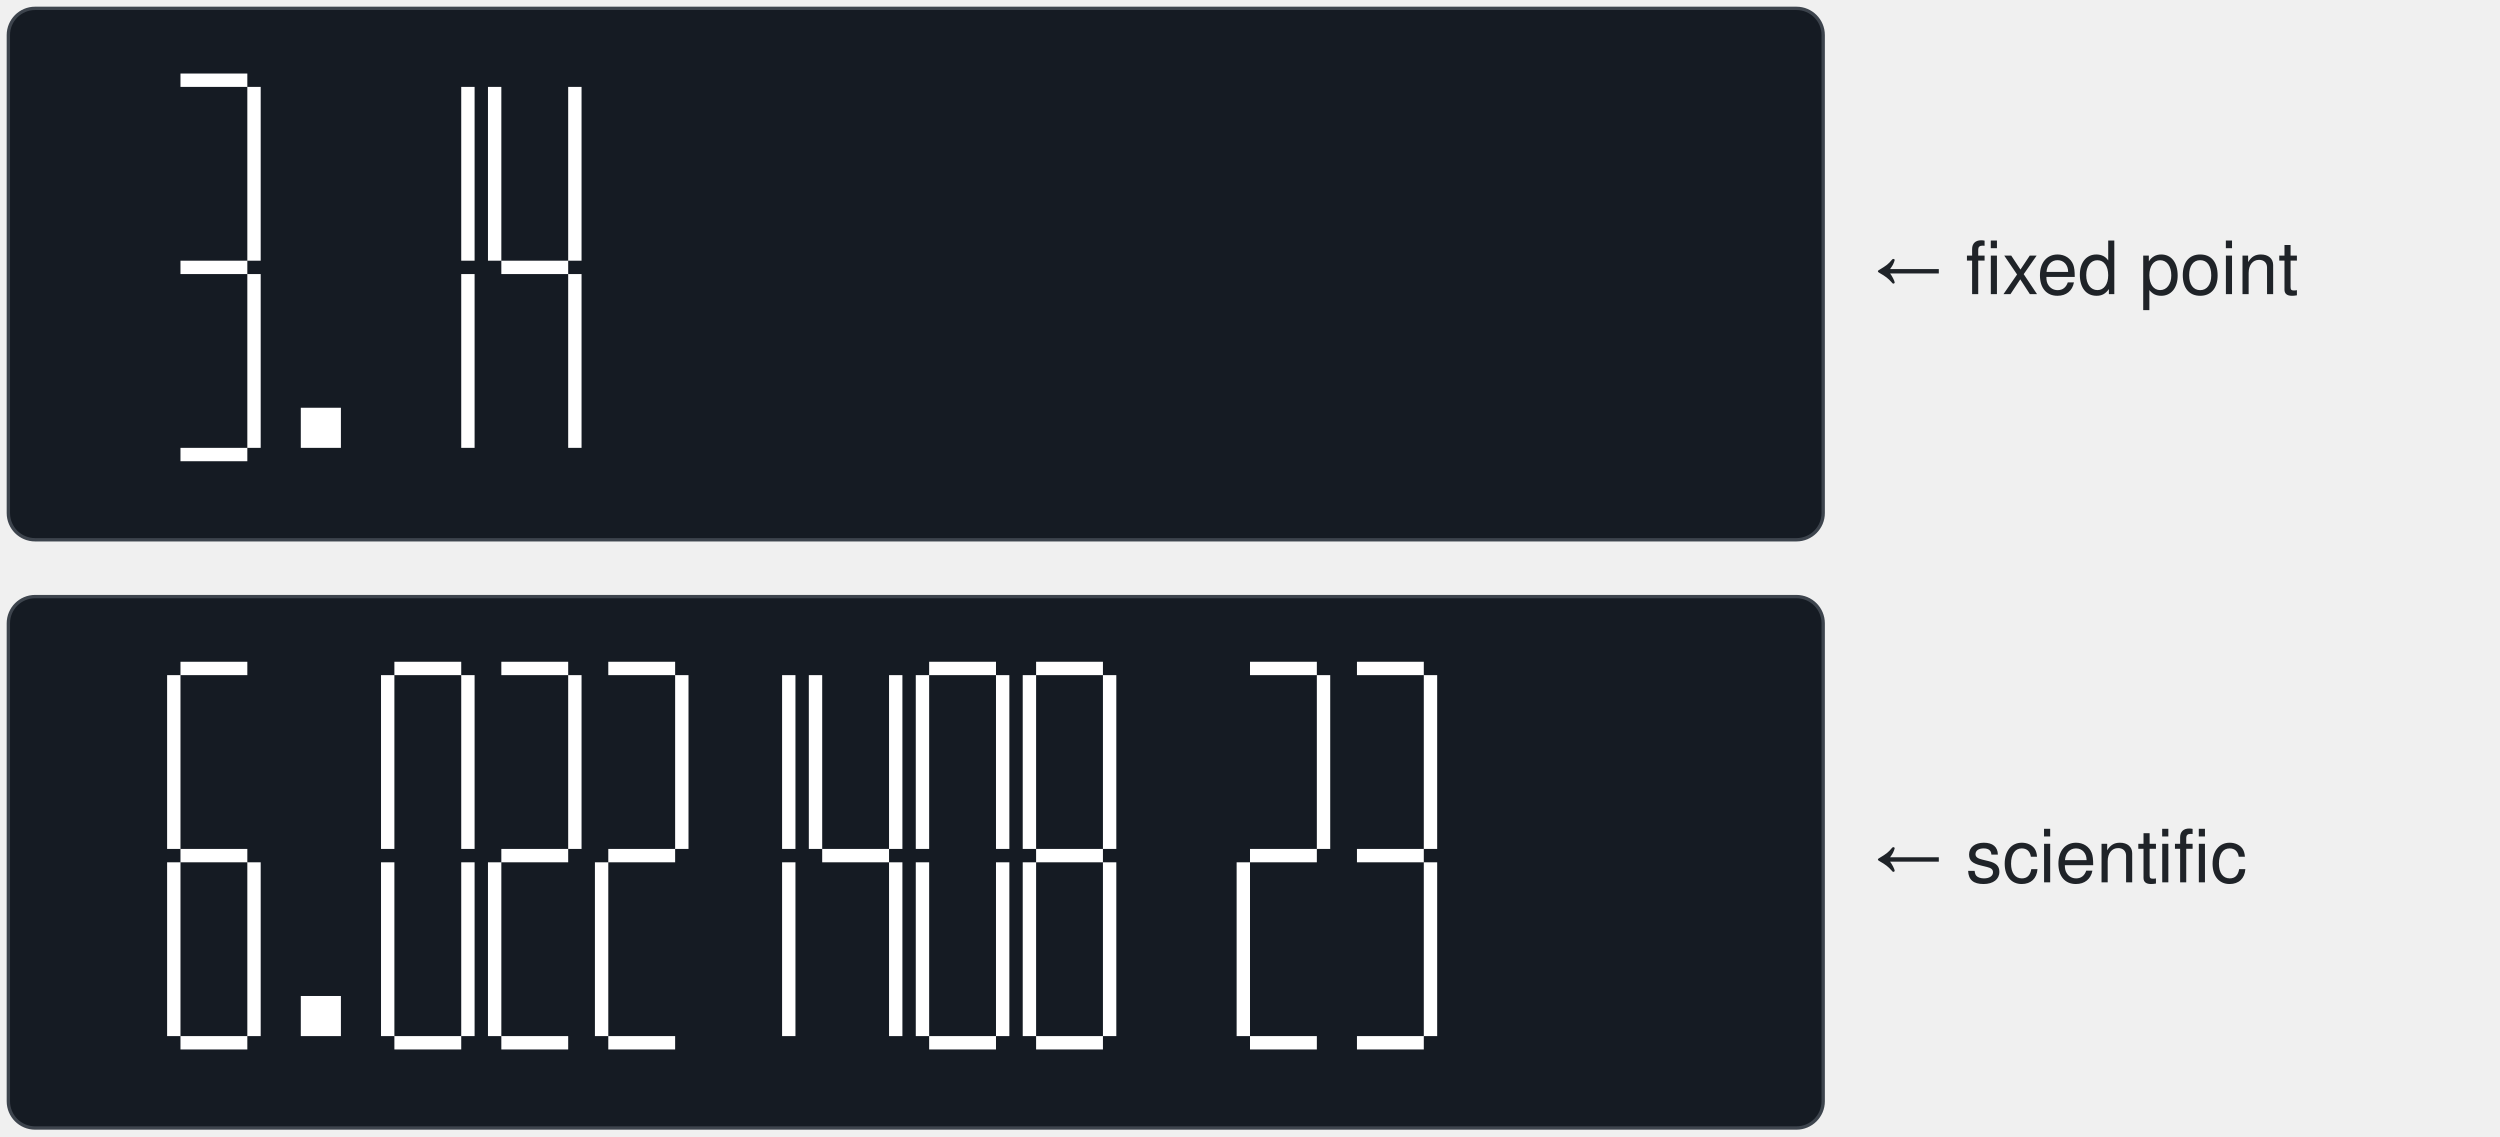
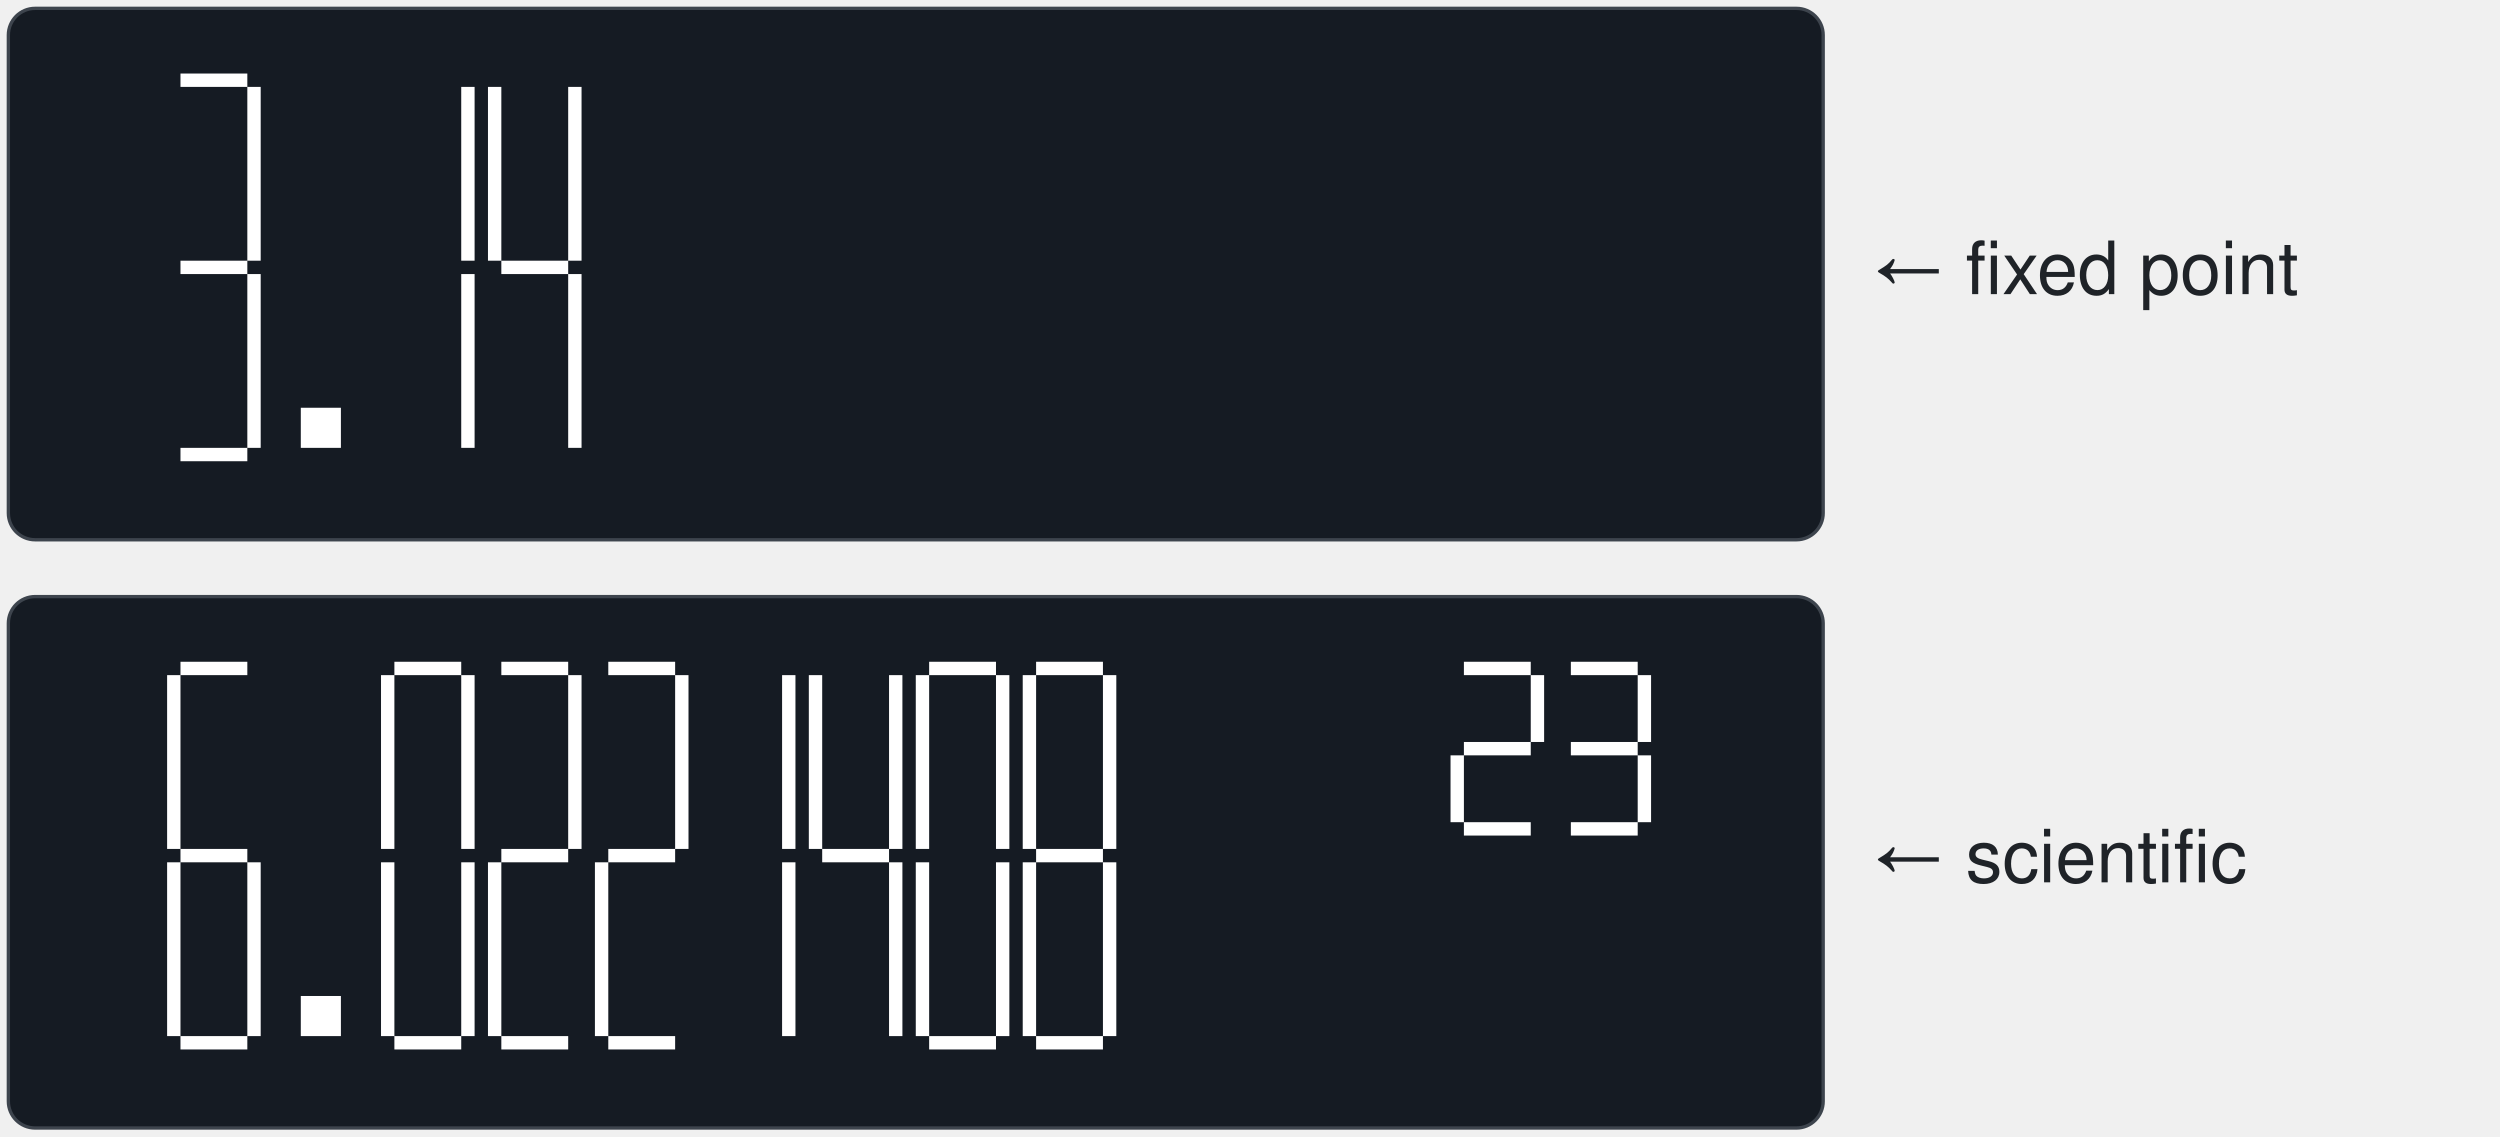
<svg xmlns="http://www.w3.org/2000/svg" viewBox="-2 -2 748 340" width="748" height="340" font-family="Segoe UI, Helvetica, Arial, sans-serif">
  <style>
    .note     { font-size: 22px; fill: #1f2328; }
    .pixel    { fill: #ffffff; }
    .screen   { fill: #151b23; stroke: #3d444d; stroke-width: 1; }
    @media (prefers-color-scheme: dark) {
      .note     { fill: #e6edf3; }
    }
  </style>
  <rect class="screen" x="0.5" y="0.5" width="543" height="159" rx="8" />
  <path class="pixel" transform="translate(16 16) scale(4)" d="M9 1h5v1h-5zM14 2h1v13h-1zM30 2h1v13h-1zM32 2h1v13h-1zM38 2h1v13h-1zM9 15h5v1h-5zM33 15h5v1h-5zM14 16h1v13h-1zM30 16h1v13h-1zM38 16h1v13h-1zM18 26h3v3h-3zM9 29h5v1h-5z" />
  <text class="note" x="558" y="86">← fixed point</text>
  <rect class="screen" x="0.5" y="176.5" width="543" height="159" rx="8" />
-   <path class="pixel" transform="translate(16 192) scale(4)" d="M9 1h5v1h-5zM25 1h5v1h-5zM33 1h5v1h-5zM41 1h5v1h-5zM65 1h5v1h-5zM73 1h5v1h-5zM89 1h5v1h-5zM97 1h5v1h-5zM8 2h1v13h-1zM24 2h1v13h-1zM30 2h1v13h-1zM38 2h1v13h-1zM46 2h1v13h-1zM54 2h1v13h-1zM56 2h1v13h-1zM62 2h1v13h-1zM64 2h1v13h-1zM70 2h1v13h-1zM72 2h1v13h-1zM78 2h1v13h-1zM94 2h1v13h-1zM102 2h1v13h-1zM9 15h5v1h-5zM33 15h5v1h-5zM41 15h5v1h-5zM57 15h5v1h-5zM73 15h5v1h-5zM89 15h5v1h-5zM97 15h5v1h-5zM8 16h1v13h-1zM14 16h1v13h-1zM24 16h1v13h-1zM30 16h1v13h-1zM32 16h1v13h-1zM40 16h1v13h-1zM54 16h1v13h-1zM62 16h1v13h-1zM64 16h1v13h-1zM70 16h1v13h-1zM72 16h1v13h-1zM78 16h1v13h-1zM88 16h1v13h-1zM102 16h1v13h-1zM18 26h3v3h-3zM9 29h5v1h-5zM25 29h5v1h-5zM33 29h5v1h-5zM41 29h5v1h-5zM65 29h5v1h-5zM73 29h5v1h-5zM89 29h5v1h-5zM97 29h5v1h-5z" />
+   <path class="pixel" transform="translate(16 192) scale(4)" d="M9 1h5v1h-5zM25 1h5v1h-5zM33 1h5v1h-5zM41 1h5v1h-5zM65 1h5v1h-5zM73 1h5v1h-5zM105 1h5v1h-5zM113 1h5v1h-5zM8 2h1v13h-1zM24 2h1v13h-1zM30 2h1v13h-1zM38 2h1v13h-1zM46 2h1v13h-1zM54 2h1v13h-1zM56 2h1v13h-1zM62 2h1v13h-1zM64 2h1v13h-1zM70 2h1v13h-1zM72 2h1v13h-1zM78 2h1v13h-1zM110 2h1v5h-1zM118 2h1v5h-1zM105 7h5v1h-5zM113 7h5v1h-5zM104 8h1v5h-1zM118 8h1v5h-1zM105 13h5v1h-5zM113 13h5v1h-5zM9 15h5v1h-5zM33 15h5v1h-5zM41 15h5v1h-5zM57 15h5v1h-5zM73 15h5v1h-5zM8 16h1v13h-1zM14 16h1v13h-1zM24 16h1v13h-1zM30 16h1v13h-1zM32 16h1v13h-1zM40 16h1v13h-1zM54 16h1v13h-1zM62 16h1v13h-1zM64 16h1v13h-1zM70 16h1v13h-1zM72 16h1v13h-1zM78 16h1v13h-1zM18 26h3v3h-3zM9 29h5v1h-5zM25 29h5v1h-5zM33 29h5v1h-5zM41 29h5v1h-5zM65 29h5v1h-5zM73 29h5v1h-5z" />
  <text class="note" x="558" y="262">← scientific</text>
</svg>
